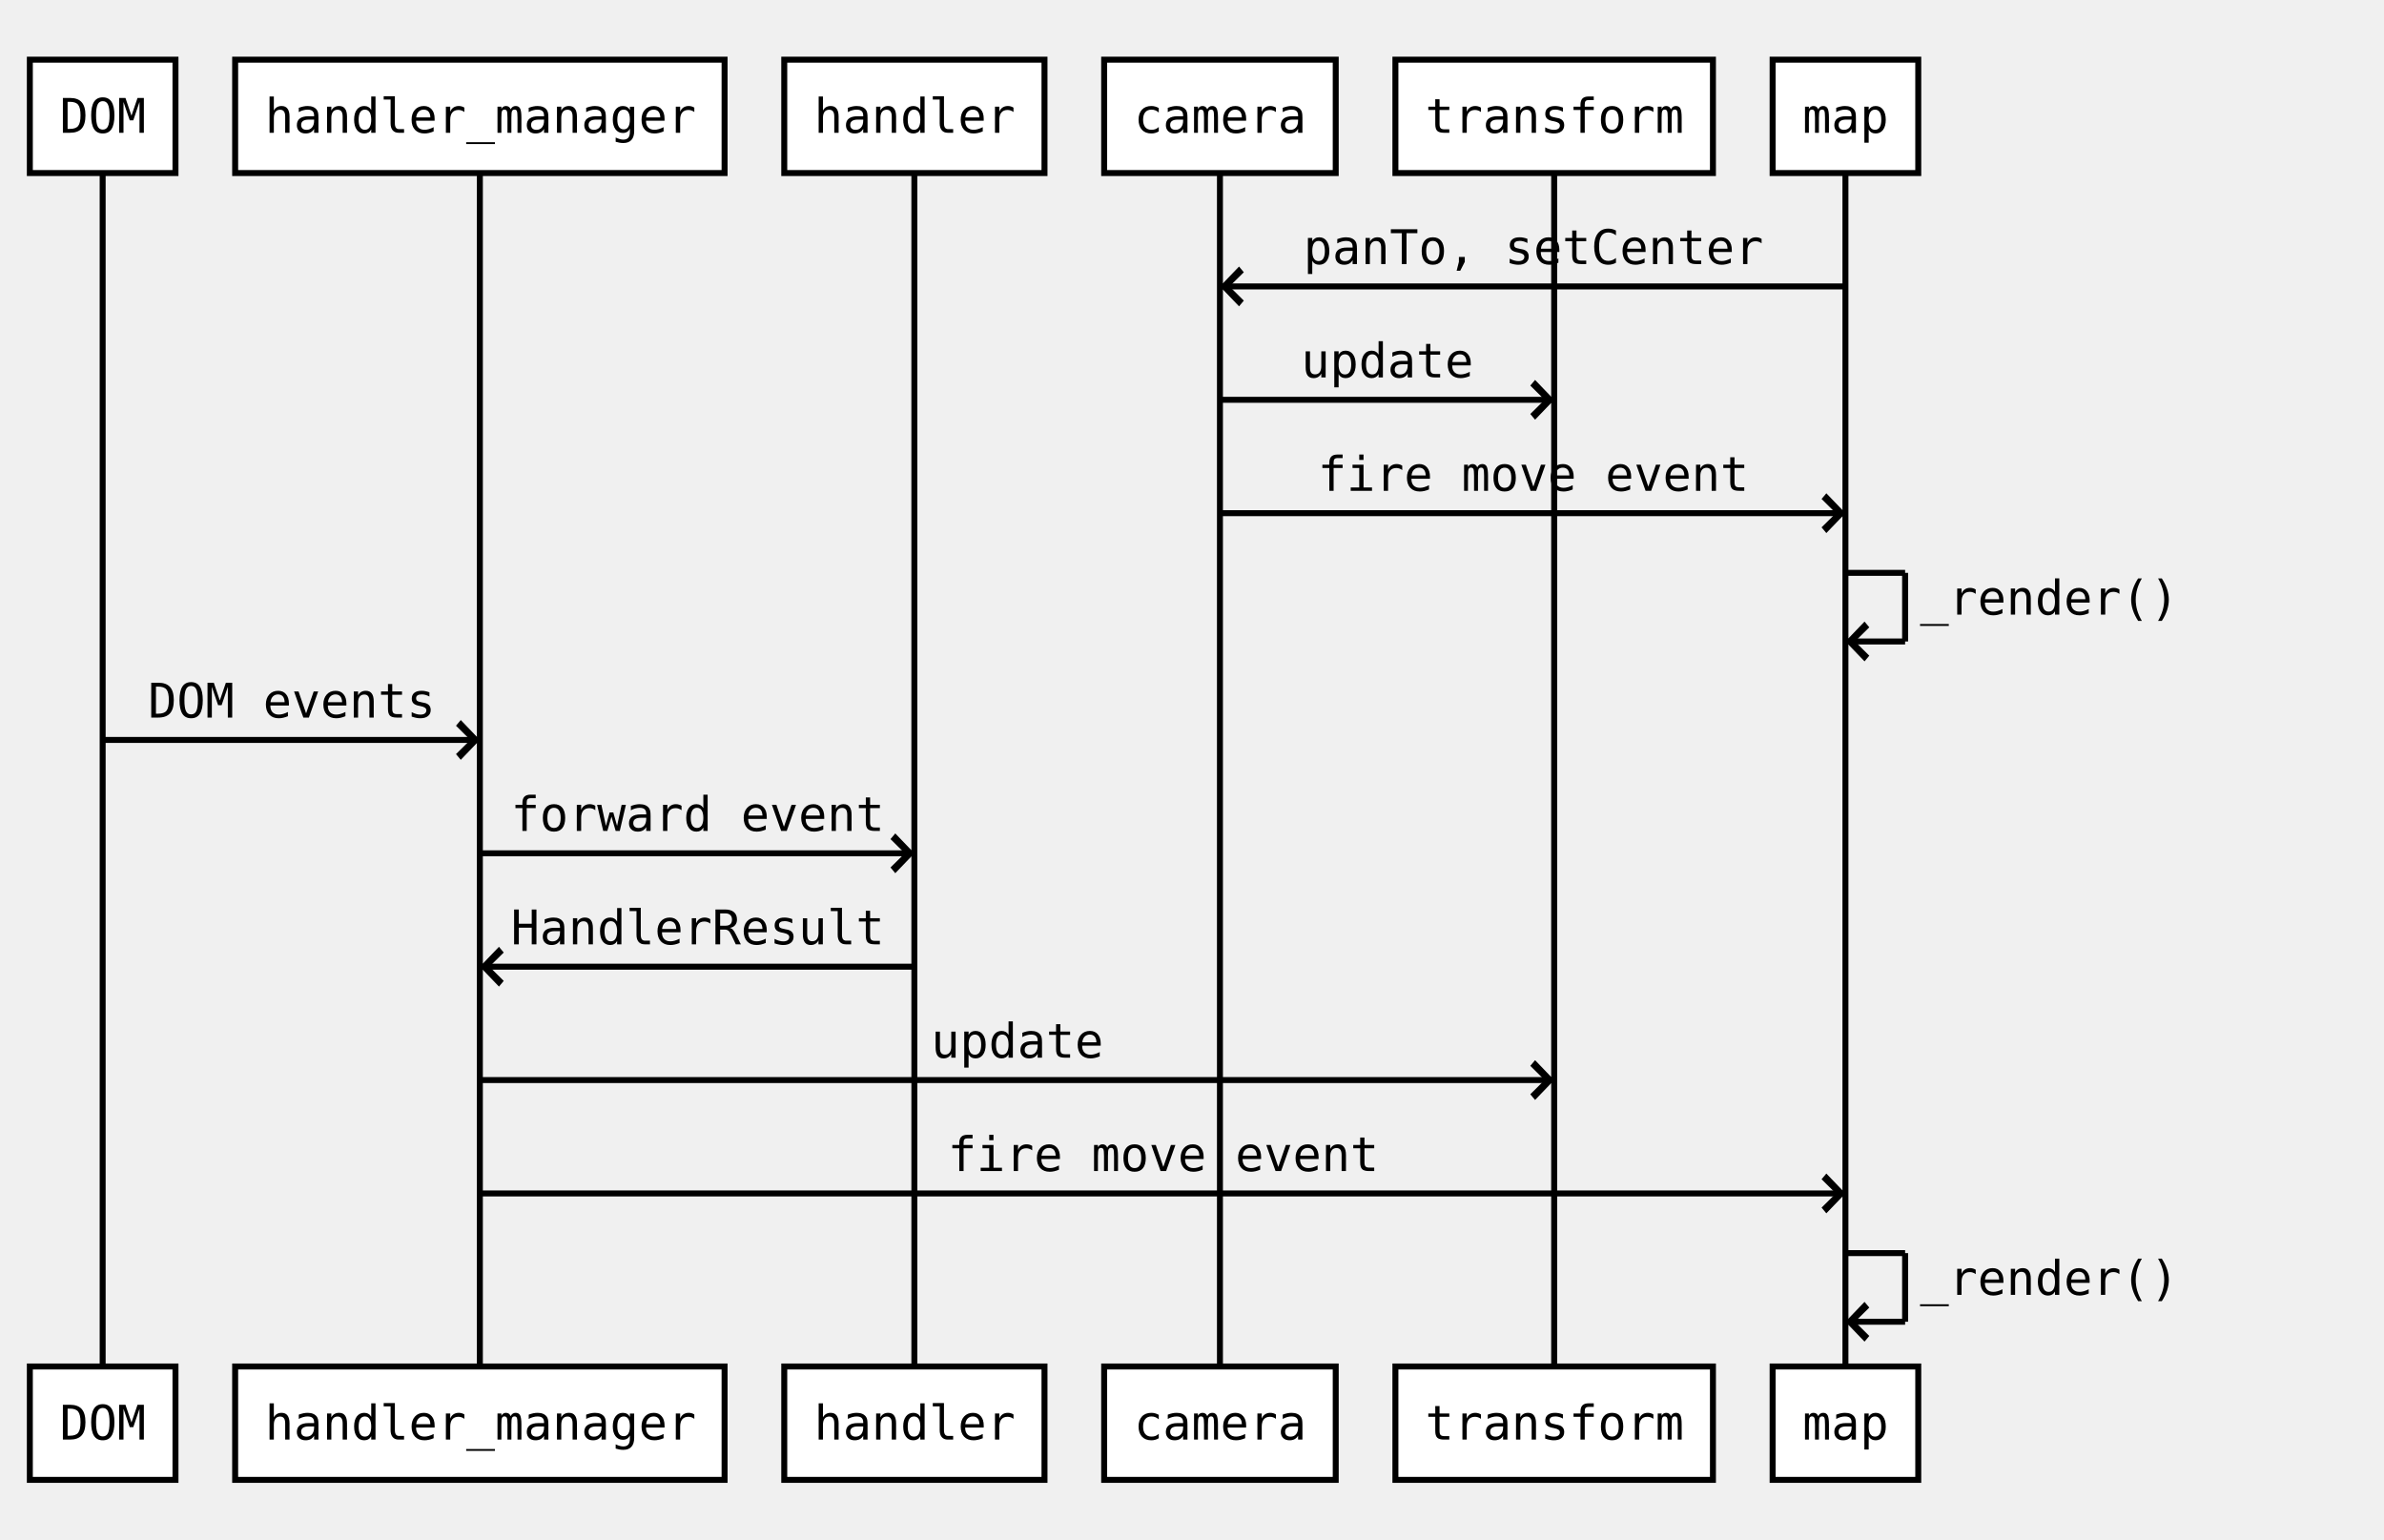
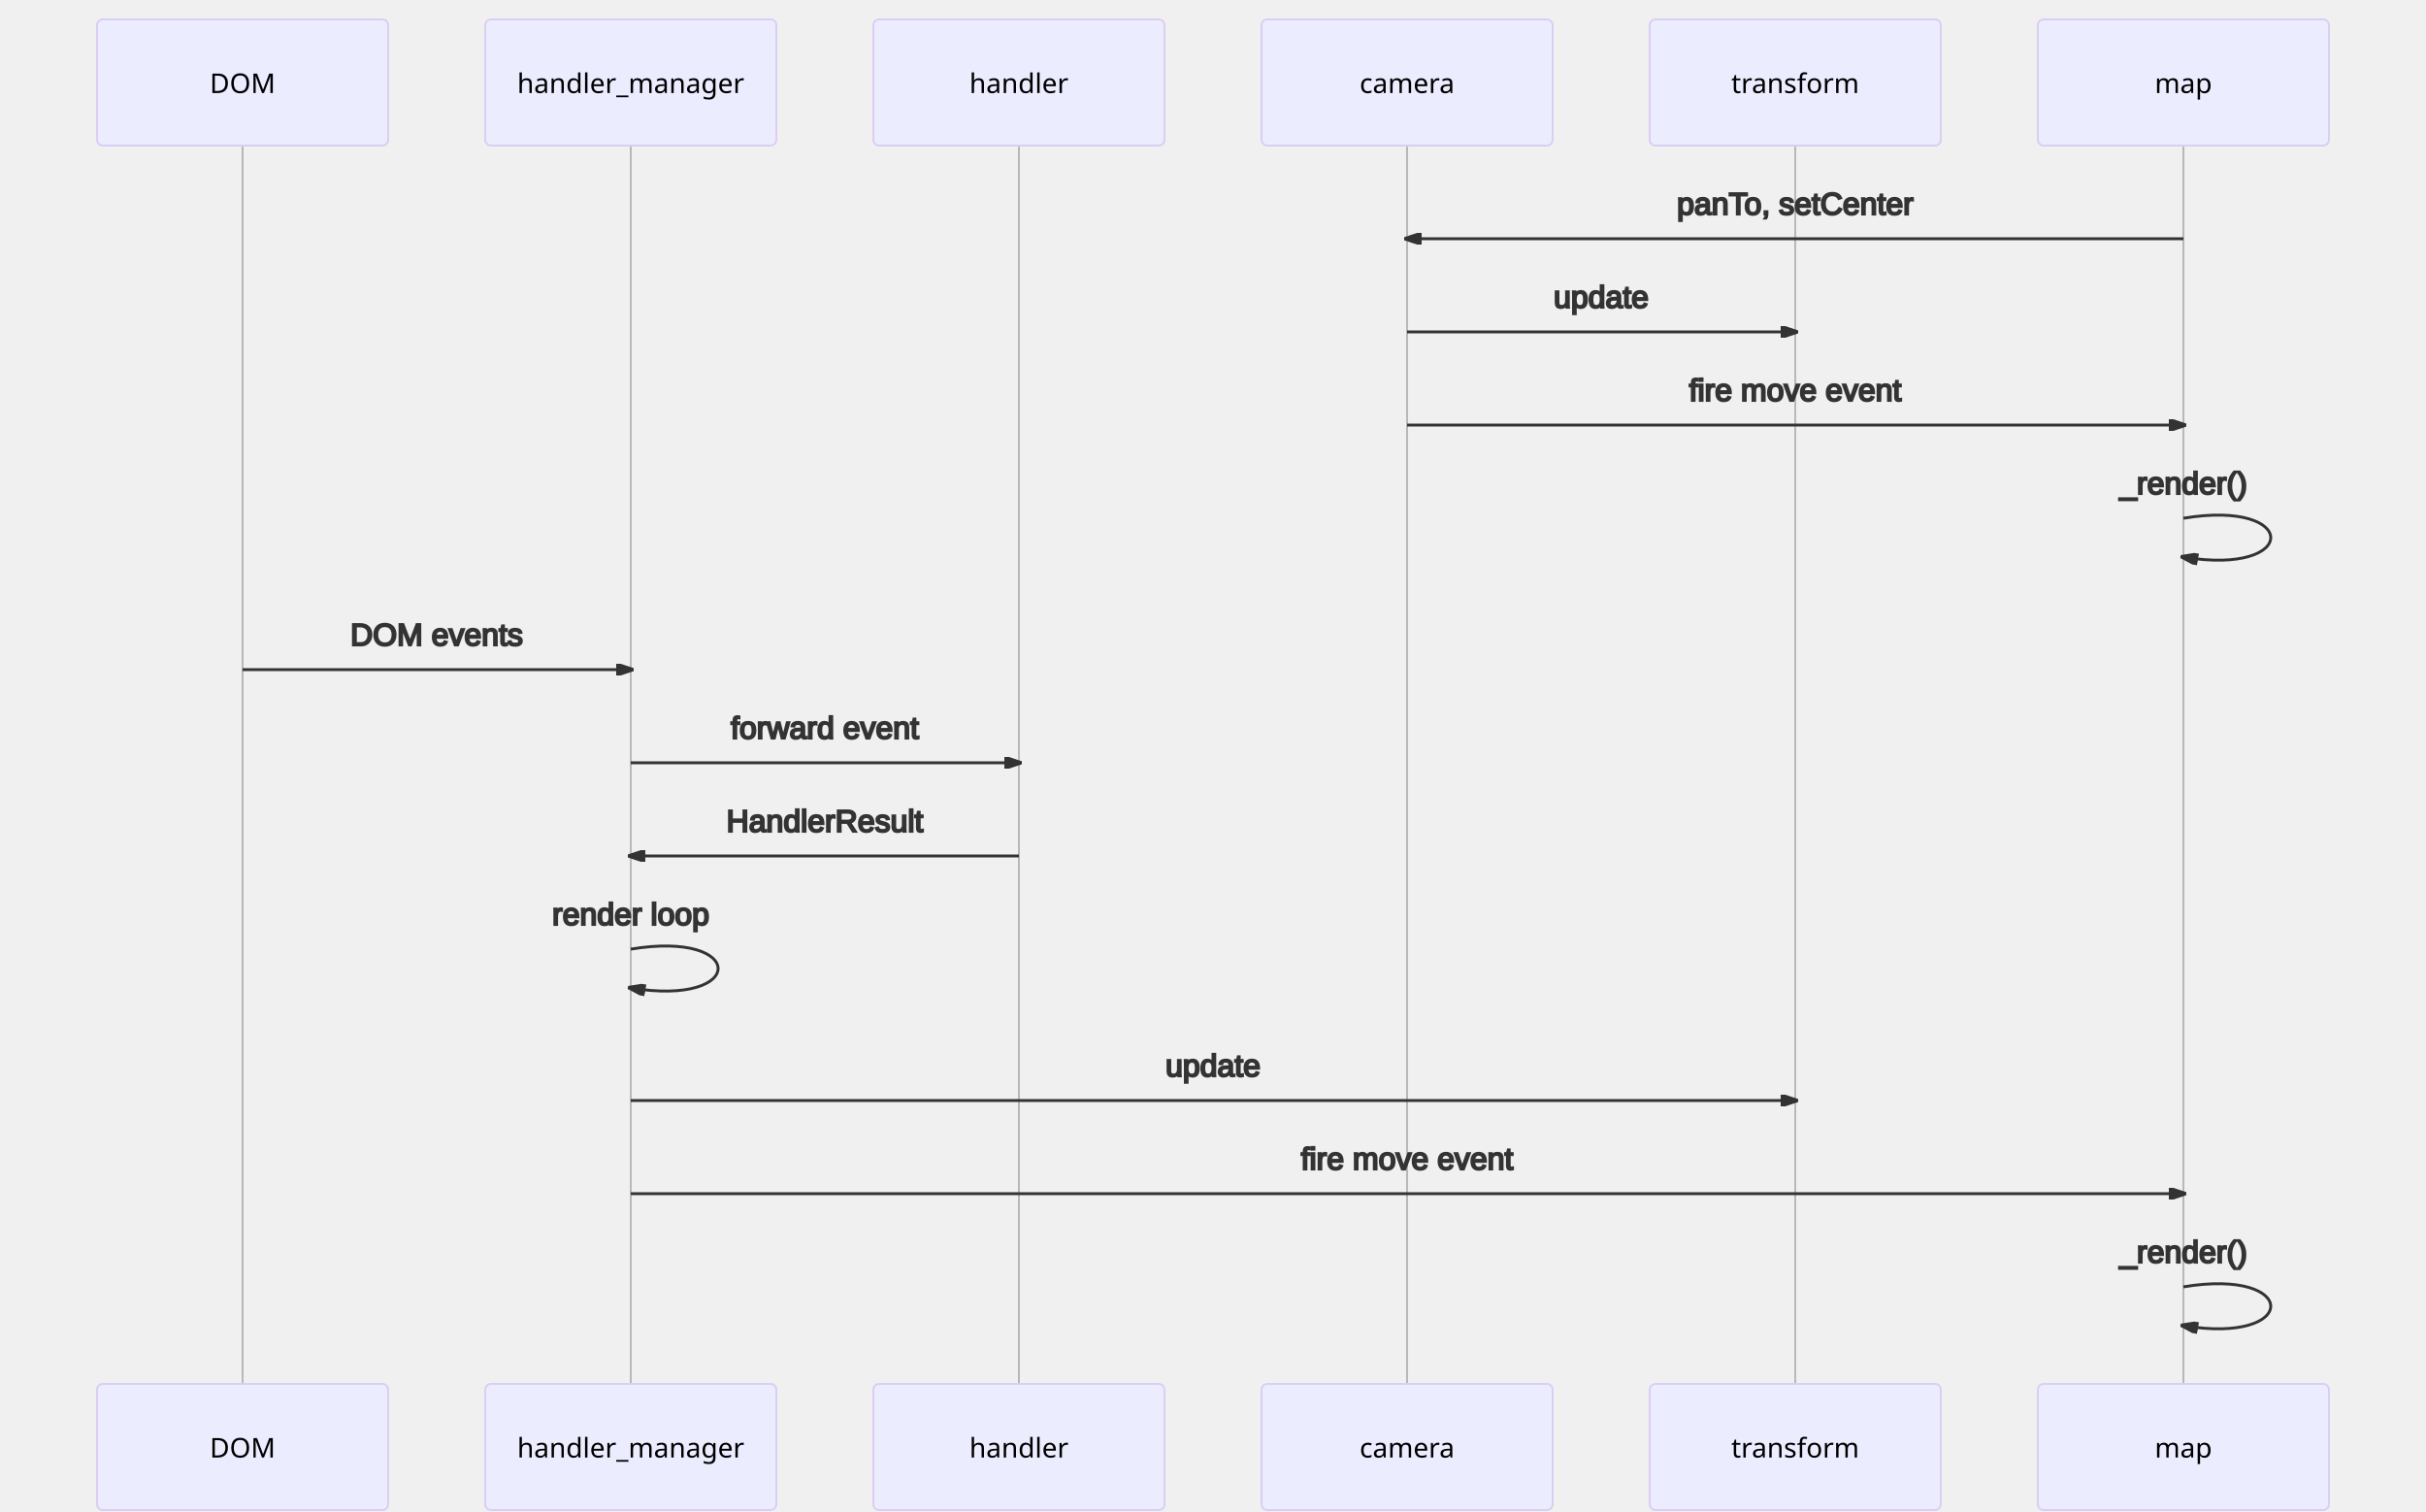
- <svg xmlns="http://www.w3.org/2000/svg" width="799" height="516">
-   <source>participant DOM
- participant handler_manager
- participant handler
- participant camera
- participant transform
- participant map
- 
- map-&gt;&gt;camera: panTo, setCenter
- camera-&gt;&gt;transform: update
- camera-&gt;&gt;map: fire move event
- map-&gt;&gt;map: _render()
- 
- DOM-&gt;&gt;handler_manager: DOM events 
- handler_manager-&gt;&gt;handler: forward event
- handler-&gt;&gt;handler_manager: HandlerResult
- handler_manager-&gt;&gt;transform: update
- handler_manager-&gt;&gt;map: fire move event
- map-&gt;&gt;map: _render()
- </source>
+ <svg xmlns="http://www.w3.org/2000/svg" id="mermaid-1608754820274" width="100%" height="779" style="max-width: 1250px;" viewBox="-50 -10 1250 779">
+   <style>#mermaid-1608754820274{font-family:"trebuchet ms",verdana,arial,sans-serif;font-size:16px;fill:#333;}#mermaid-1608754820274 .error-icon{fill:#552222;}#mermaid-1608754820274 .error-text{fill:#552222;stroke:#552222;}#mermaid-1608754820274 .edge-thickness-normal{stroke-width:2px;}#mermaid-1608754820274 .edge-thickness-thick{stroke-width:3.5px;}#mermaid-1608754820274 .edge-pattern-solid{stroke-dasharray:0;}#mermaid-1608754820274 .edge-pattern-dashed{stroke-dasharray:3;}#mermaid-1608754820274 .edge-pattern-dotted{stroke-dasharray:2;}#mermaid-1608754820274 .marker{fill:#333333;}#mermaid-1608754820274 .marker.cross{stroke:#333333;}#mermaid-1608754820274 svg{font-family:"trebuchet ms",verdana,arial,sans-serif;font-size:16px;}#mermaid-1608754820274 .actor{stroke:hsl(259.626,59.777%,87.902%);fill:#ECECFF;}#mermaid-1608754820274 text.actor &gt; tspan{fill:black;stroke:none;}#mermaid-1608754820274 .actor-line{stroke:grey;}#mermaid-1608754820274 .messageLine0{stroke-width:1.5;stroke-dasharray:none;stroke:#333;}#mermaid-1608754820274 .messageLine1{stroke-width:1.5;stroke-dasharray:2,2;stroke:#333;}#mermaid-1608754820274 #arrowhead path{fill:#333;stroke:#333;}#mermaid-1608754820274 .sequenceNumber{fill:white;}#mermaid-1608754820274 #sequencenumber{fill:#333;}#mermaid-1608754820274 #crosshead path{fill:#333;stroke:#333;}#mermaid-1608754820274 .messageText{fill:#333;stroke:#333;}#mermaid-1608754820274 .labelBox{stroke:hsl(259.626,59.777%,87.902%);fill:#ECECFF;}#mermaid-1608754820274 .labelText,#mermaid-1608754820274 .labelText &gt; tspan{fill:black;stroke:none;}#mermaid-1608754820274 .loopText,#mermaid-1608754820274 .loopText &gt; tspan{fill:black;stroke:none;}#mermaid-1608754820274 .loopLine{stroke-width:2px;stroke-dasharray:2,2;stroke:hsl(259.626,59.777%,87.902%);fill:hsl(259.626,59.777%,87.902%);}#mermaid-1608754820274 .note{stroke:#aaaa33;fill:#fff5ad;}#mermaid-1608754820274 .noteText,#mermaid-1608754820274 .noteText &gt; tspan{fill:black;stroke:none;}#mermaid-1608754820274 .activation0{fill:#f4f4f4;stroke:#666;}#mermaid-1608754820274 .activation1{fill:#f4f4f4;stroke:#666;}#mermaid-1608754820274 .activation2{fill:#f4f4f4;stroke:#666;}#mermaid-1608754820274:root{--mermaid-font-family:"trebuchet ms",verdana,arial,sans-serif;}#mermaid-1608754820274 sequence{fill:apa;}</style>
+   <g />
+   <g>
+     <line id="actor24" x1="75" y1="5" x2="75" y2="768" class="actor-line" stroke-width="0.5px" stroke="#999" />
+     <rect x="0" y="0" fill="#eaeaea" stroke="#666" width="150" height="65" rx="3" ry="3" class="actor" />
+     <text x="75" y="32.5" dominant-baseline="central" alignment-baseline="central" class="actor" style="text-anchor: middle; font-size: 14px; font-weight: 400; font-family: Open-Sans, sans-serif;">
+       <tspan x="75" dy="0">DOM</tspan>
+     </text>
+   </g>
+   <g>
+     <line id="actor25" x1="275" y1="5" x2="275" y2="768" class="actor-line" stroke-width="0.5px" stroke="#999" />
+     <rect x="200" y="0" fill="#eaeaea" stroke="#666" width="150" height="65" rx="3" ry="3" class="actor" />
+     <text x="275" y="32.5" dominant-baseline="central" alignment-baseline="central" class="actor" style="text-anchor: middle; font-size: 14px; font-weight: 400; font-family: Open-Sans, sans-serif;">
+       <tspan x="275" dy="0">handler_manager</tspan>
+     </text>
+   </g>
+   <g>
+     <line id="actor26" x1="475" y1="5" x2="475" y2="768" class="actor-line" stroke-width="0.5px" stroke="#999" />
+     <rect x="400" y="0" fill="#eaeaea" stroke="#666" width="150" height="65" rx="3" ry="3" class="actor" />
+     <text x="475" y="32.5" dominant-baseline="central" alignment-baseline="central" class="actor" style="text-anchor: middle; font-size: 14px; font-weight: 400; font-family: Open-Sans, sans-serif;">
+       <tspan x="475" dy="0">handler</tspan>
+     </text>
+   </g>
+   <g>
+     <line id="actor27" x1="675" y1="5" x2="675" y2="768" class="actor-line" stroke-width="0.5px" stroke="#999" />
+     <rect x="600" y="0" fill="#eaeaea" stroke="#666" width="150" height="65" rx="3" ry="3" class="actor" />
+     <text x="675" y="32.5" dominant-baseline="central" alignment-baseline="central" class="actor" style="text-anchor: middle; font-size: 14px; font-weight: 400; font-family: Open-Sans, sans-serif;">
+       <tspan x="675" dy="0">camera</tspan>
+     </text>
+   </g>
+   <g>
+     <line id="actor28" x1="875" y1="5" x2="875" y2="768" class="actor-line" stroke-width="0.5px" stroke="#999" />
+     <rect x="800" y="0" fill="#eaeaea" stroke="#666" width="150" height="65" rx="3" ry="3" class="actor" />
+     <text x="875" y="32.5" dominant-baseline="central" alignment-baseline="central" class="actor" style="text-anchor: middle; font-size: 14px; font-weight: 400; font-family: Open-Sans, sans-serif;">
+       <tspan x="875" dy="0">transform</tspan>
+     </text>
+   </g>
+   <g>
+     <line id="actor29" x1="1075" y1="5" x2="1075" y2="768" class="actor-line" stroke-width="0.5px" stroke="#999" />
+     <rect x="1000" y="0" fill="#eaeaea" stroke="#666" width="150" height="65" rx="3" ry="3" class="actor" />
+     <text x="1075" y="32.5" dominant-baseline="central" alignment-baseline="central" class="actor" style="text-anchor: middle; font-size: 14px; font-weight: 400; font-family: Open-Sans, sans-serif;">
+       <tspan x="1075" dy="0">map</tspan>
+     </text>
+   </g>
  <defs>
-     <marker viewBox="0 0 5 5" markerWidth="5" markerHeight="5" orient="auto" refX="5" refY="2.5" id="markerArrowBlock">
-       <path d="M 0 0 L 5 2.5 L 0 5 z" />
-     </marker>
-     <marker viewBox="0 0 9.6 16" markerWidth="4" markerHeight="16" orient="auto" refX="9.6" refY="8" id="markerArrowOpen">
-       <path d="M 9.6,8 1.92,16 0,13.7 5.76,8 0,2.286 1.92,0 9.6,8 z" />
+     <marker id="arrowhead" refX="5" refY="2" markerWidth="6" markerHeight="4" orient="auto">
+       <path d="M 0,0 V 4 L6,2 Z" />
    </marker>
  </defs>
-   <g class="title" />
-   <g class="actor">
-     <rect x="10" y="20" width="48.812" height="38" stroke="#000000" fill="#ffffff" style="stroke-width: 2;" />
-     <text x="20" y="44.5" style="font-size: 16px; font-family: &quot;Andale Mono&quot;, monospace;">
-       <tspan x="20">DOM</tspan>
+   <defs>
+     <marker id="crosshead" markerWidth="15" markerHeight="8" orient="auto" refX="16" refY="4">
+       <path fill="black" stroke="#000000" stroke-width="1px" d="M 9,2 V 6 L16,4 Z" style="stroke-dasharray: 0, 0;" />
+       <path fill="none" stroke="#000000" stroke-width="1px" d="M 0,1 L 6,7 M 6,1 L 0,7" style="stroke-dasharray: 0, 0;" />
+     </marker>
+   </defs>
+   <defs>
+     <marker id="sequencenumber" refX="15" refY="15" markerWidth="60" markerHeight="40" orient="auto">
+       <circle cx="15" cy="15" r="6" />
+     </marker>
+   </defs>
+   <text x="875" y="80" text-anchor="middle" dominant-baseline="middle" alignment-baseline="middle" class="messageText" dy="1em" style="font-family: &quot;trebuchet ms&quot;, verdana, arial, sans-serif; font-size: 16px; font-weight: 400;">panTo, setCenter</text>
+   <line x1="1075" y1="113" x2="675" y2="113" class="messageLine0" stroke-width="2" stroke="none" marker-end="url(#arrowhead)" style="fill: none;" />
+   <text x="775" y="128" text-anchor="middle" dominant-baseline="middle" alignment-baseline="middle" class="messageText" dy="1em" style="font-family: &quot;trebuchet ms&quot;, verdana, arial, sans-serif; font-size: 16px; font-weight: 400;">update</text>
+   <line x1="675" y1="161" x2="875" y2="161" class="messageLine0" stroke-width="2" stroke="none" marker-end="url(#arrowhead)" style="fill: none;" />
+   <text x="875" y="176" text-anchor="middle" dominant-baseline="middle" alignment-baseline="middle" class="messageText" dy="1em" style="font-family: &quot;trebuchet ms&quot;, verdana, arial, sans-serif; font-size: 16px; font-weight: 400;">fire move event</text>
+   <line x1="675" y1="209" x2="1075" y2="209" class="messageLine0" stroke-width="2" stroke="none" marker-end="url(#arrowhead)" style="fill: none;" />
+   <text x="1075" y="224" text-anchor="middle" dominant-baseline="middle" alignment-baseline="middle" class="messageText" dy="1em" style="font-family: &quot;trebuchet ms&quot;, verdana, arial, sans-serif; font-size: 16px; font-weight: 400;">_render()</text>
+   <path d="M 1075,257 C 1135,247 1135,287 1075,277" class="messageLine0" stroke-width="2" stroke="none" marker-end="url(#arrowhead)" style="fill: none;" />
+   <text x="175" y="302" text-anchor="middle" dominant-baseline="middle" alignment-baseline="middle" class="messageText" dy="1em" style="font-family: &quot;trebuchet ms&quot;, verdana, arial, sans-serif; font-size: 16px; font-weight: 400;">DOM events</text>
+   <line x1="75" y1="335" x2="275" y2="335" class="messageLine0" stroke-width="2" stroke="none" marker-end="url(#arrowhead)" style="fill: none;" />
+   <text x="375" y="350" text-anchor="middle" dominant-baseline="middle" alignment-baseline="middle" class="messageText" dy="1em" style="font-family: &quot;trebuchet ms&quot;, verdana, arial, sans-serif; font-size: 16px; font-weight: 400;">forward event</text>
+   <line x1="275" y1="383" x2="475" y2="383" class="messageLine0" stroke-width="2" stroke="none" marker-end="url(#arrowhead)" style="fill: none;" />
+   <text x="375" y="398" text-anchor="middle" dominant-baseline="middle" alignment-baseline="middle" class="messageText" dy="1em" style="font-family: &quot;trebuchet ms&quot;, verdana, arial, sans-serif; font-size: 16px; font-weight: 400;">HandlerResult</text>
+   <line x1="475" y1="431" x2="275" y2="431" class="messageLine0" stroke-width="2" stroke="none" marker-end="url(#arrowhead)" style="fill: none;" />
+   <text x="275" y="446" text-anchor="middle" dominant-baseline="middle" alignment-baseline="middle" class="messageText" dy="1em" style="font-family: &quot;trebuchet ms&quot;, verdana, arial, sans-serif; font-size: 16px; font-weight: 400;">render loop</text>
+   <path d="M 275,479 C 335,469 335,509 275,499" class="messageLine0" stroke-width="2" stroke="none" marker-end="url(#arrowhead)" style="fill: none;" />
+   <text x="575" y="524" text-anchor="middle" dominant-baseline="middle" alignment-baseline="middle" class="messageText" dy="1em" style="font-family: &quot;trebuchet ms&quot;, verdana, arial, sans-serif; font-size: 16px; font-weight: 400;">update</text>
+   <line x1="275" y1="557" x2="875" y2="557" class="messageLine0" stroke-width="2" stroke="none" marker-end="url(#arrowhead)" style="fill: none;" />
+   <text x="675" y="572" text-anchor="middle" dominant-baseline="middle" alignment-baseline="middle" class="messageText" dy="1em" style="font-family: &quot;trebuchet ms&quot;, verdana, arial, sans-serif; font-size: 16px; font-weight: 400;">fire move event</text>
+   <line x1="275" y1="605" x2="1075" y2="605" class="messageLine0" stroke-width="2" stroke="none" marker-end="url(#arrowhead)" style="fill: none;" />
+   <text x="1075" y="620" text-anchor="middle" dominant-baseline="middle" alignment-baseline="middle" class="messageText" dy="1em" style="font-family: &quot;trebuchet ms&quot;, verdana, arial, sans-serif; font-size: 16px; font-weight: 400;">_render()</text>
+   <path d="M 1075,653 C 1135,643 1135,683 1075,673" class="messageLine0" stroke-width="2" stroke="none" marker-end="url(#arrowhead)" style="fill: none;" />
+   <g>
+     <rect x="0" y="703" fill="#eaeaea" stroke="#666" width="150" height="65" rx="3" ry="3" class="actor" />
+     <text x="75" y="735.5" dominant-baseline="central" alignment-baseline="central" class="actor" style="text-anchor: middle; font-size: 14px; font-weight: 400; font-family: Open-Sans, sans-serif;">
+       <tspan x="75" dy="0">DOM</tspan>
    </text>
  </g>
-   <g class="actor">
-     <rect x="10" y="458" width="48.812" height="38" stroke="#000000" fill="#ffffff" style="stroke-width: 2;" />
-     <text x="20" y="482.5" style="font-size: 16px; font-family: &quot;Andale Mono&quot;, monospace;">
-       <tspan x="20">DOM</tspan>
+   <g>
+     <rect x="200" y="703" fill="#eaeaea" stroke="#666" width="150" height="65" rx="3" ry="3" class="actor" />
+     <text x="275" y="735.5" dominant-baseline="central" alignment-baseline="central" class="actor" style="text-anchor: middle; font-size: 14px; font-weight: 400; font-family: Open-Sans, sans-serif;">
+       <tspan x="275" dy="0">handler_manager</tspan>
    </text>
  </g>
-   <line x1="34.406" x2="34.406" y1="58" y2="458" stroke="#000000" fill="none" style="stroke-width: 2;" />
-   <g class="actor">
-     <rect x="78.812" y="20" width="164.031" height="38" stroke="#000000" fill="#ffffff" style="stroke-width: 2;" />
-     <text x="88.812" y="44.5" style="font-size: 16px; font-family: &quot;Andale Mono&quot;, monospace;">
-       <tspan x="88.812">handler_manager</tspan>
+   <g>
+     <rect x="400" y="703" fill="#eaeaea" stroke="#666" width="150" height="65" rx="3" ry="3" class="actor" />
+     <text x="475" y="735.5" dominant-baseline="central" alignment-baseline="central" class="actor" style="text-anchor: middle; font-size: 14px; font-weight: 400; font-family: Open-Sans, sans-serif;">
+       <tspan x="475" dy="0">handler</tspan>
    </text>
  </g>
-   <g class="actor">
-     <rect x="78.812" y="458" width="164.031" height="38" stroke="#000000" fill="#ffffff" style="stroke-width: 2;" />
-     <text x="88.812" y="482.5" style="font-size: 16px; font-family: &quot;Andale Mono&quot;, monospace;">
-       <tspan x="88.812">handler_manager</tspan>
+   <g>
+     <rect x="600" y="703" fill="#eaeaea" stroke="#666" width="150" height="65" rx="3" ry="3" class="actor" />
+     <text x="675" y="735.5" dominant-baseline="central" alignment-baseline="central" class="actor" style="text-anchor: middle; font-size: 14px; font-weight: 400; font-family: Open-Sans, sans-serif;">
+       <tspan x="675" dy="0">camera</tspan>
    </text>
  </g>
-   <line x1="160.828" x2="160.828" y1="58" y2="458" stroke="#000000" fill="none" style="stroke-width: 2;" />
-   <g class="actor">
-     <rect x="262.844" y="20" width="87.219" height="38" stroke="#000000" fill="#ffffff" style="stroke-width: 2;" />
-     <text x="272.844" y="44.5" style="font-size: 16px; font-family: &quot;Andale Mono&quot;, monospace;">
-       <tspan x="272.844">handler</tspan>
+   <g>
+     <rect x="800" y="703" fill="#eaeaea" stroke="#666" width="150" height="65" rx="3" ry="3" class="actor" />
+     <text x="875" y="735.5" dominant-baseline="central" alignment-baseline="central" class="actor" style="text-anchor: middle; font-size: 14px; font-weight: 400; font-family: Open-Sans, sans-serif;">
+       <tspan x="875" dy="0">transform</tspan>
    </text>
  </g>
-   <g class="actor">
-     <rect x="262.844" y="458" width="87.219" height="38" stroke="#000000" fill="#ffffff" style="stroke-width: 2;" />
-     <text x="272.844" y="482.5" style="font-size: 16px; font-family: &quot;Andale Mono&quot;, monospace;">
-       <tspan x="272.844">handler</tspan>
+   <g>
+     <rect x="1000" y="703" fill="#eaeaea" stroke="#666" width="150" height="65" rx="3" ry="3" class="actor" />
+     <text x="1075" y="735.5" dominant-baseline="central" alignment-baseline="central" class="actor" style="text-anchor: middle; font-size: 14px; font-weight: 400; font-family: Open-Sans, sans-serif;">
+       <tspan x="1075" dy="0">map</tspan>
    </text>
  </g>
-   <line x1="306.453" x2="306.453" y1="58" y2="458" stroke="#000000" fill="none" style="stroke-width: 2;" />
-   <g class="actor">
-     <rect x="370.062" y="20" width="77.609" height="38" stroke="#000000" fill="#ffffff" style="stroke-width: 2;" />
-     <text x="380.062" y="44.5" style="font-size: 16px; font-family: &quot;Andale Mono&quot;, monospace;">
-       <tspan x="380.062">camera</tspan>
-     </text>
-   </g>
-   <g class="actor">
-     <rect x="370.062" y="458" width="77.609" height="38" stroke="#000000" fill="#ffffff" style="stroke-width: 2;" />
-     <text x="380.062" y="482.5" style="font-size: 16px; font-family: &quot;Andale Mono&quot;, monospace;">
-       <tspan x="380.062">camera</tspan>
-     </text>
-   </g>
-   <line x1="408.867" x2="408.867" y1="58" y2="458" stroke="#000000" fill="none" style="stroke-width: 2;" />
-   <g class="actor">
-     <rect x="467.672" y="20" width="106.422" height="38" stroke="#000000" fill="#ffffff" style="stroke-width: 2;" />
-     <text x="477.672" y="44.5" style="font-size: 16px; font-family: &quot;Andale Mono&quot;, monospace;">
-       <tspan x="477.672">transform</tspan>
-     </text>
-   </g>
-   <g class="actor">
-     <rect x="467.672" y="458" width="106.422" height="38" stroke="#000000" fill="#ffffff" style="stroke-width: 2;" />
-     <text x="477.672" y="482.5" style="font-size: 16px; font-family: &quot;Andale Mono&quot;, monospace;">
-       <tspan x="477.672">transform</tspan>
-     </text>
-   </g>
-   <line x1="520.883" x2="520.883" y1="58" y2="458" stroke="#000000" fill="none" style="stroke-width: 2;" />
-   <g class="actor">
-     <rect x="594.094" y="20" width="48.812" height="38" stroke="#000000" fill="#ffffff" style="stroke-width: 2;" />
-     <text x="604.094" y="44.5" style="font-size: 16px; font-family: &quot;Andale Mono&quot;, monospace;">
-       <tspan x="604.094">map</tspan>
-     </text>
-   </g>
-   <g class="actor">
-     <rect x="594.094" y="458" width="48.812" height="38" stroke="#000000" fill="#ffffff" style="stroke-width: 2;" />
-     <text x="604.094" y="482.5" style="font-size: 16px; font-family: &quot;Andale Mono&quot;, monospace;">
-       <tspan x="604.094">map</tspan>
-     </text>
-   </g>
-   <line x1="618.5" x2="618.5" y1="58" y2="458" stroke="#000000" fill="none" style="stroke-width: 2;" />
-   <g class="signal">
-     <text x="436.871" y="88.5" style="font-size: 16px; font-family: &quot;Andale Mono&quot;, monospace;">
-       <tspan x="436.871">panTo, setCenter</tspan>
-     </text>
-     <line x1="618.5" x2="408.867" y1="96" y2="96" stroke="#000000" fill="none" style="stroke-width: 2; marker-end: url(&quot;#markerArrowOpen&quot;);" />
-   </g>
-   <g class="signal">
-     <text x="436.07" y="126.5" style="font-size: 16px; font-family: &quot;Andale Mono&quot;, monospace;">
-       <tspan x="436.07">update</tspan>
-     </text>
-     <line x1="408.867" x2="520.883" y1="134" y2="134" stroke="#000000" fill="none" style="stroke-width: 2; marker-end: url(&quot;#markerArrowOpen&quot;);" />
-   </g>
-   <g class="signal">
-     <text x="441.668" y="164.5" style="font-size: 16px; font-family: &quot;Andale Mono&quot;, monospace;">
-       <tspan x="441.668">fire move event</tspan>
-     </text>
-     <line x1="408.867" x2="618.5" y1="172" y2="172" stroke="#000000" fill="none" style="stroke-width: 2; marker-end: url(&quot;#markerArrowOpen&quot;);" />
-   </g>
-   <g class="signal">
-     <text x="643.5" y="206" style="font-size: 16px; font-family: &quot;Andale Mono&quot;, monospace;">
-       <tspan x="643.5">_render()</tspan>
-     </text>
-     <line x1="618.5" x2="638.5" y1="192" y2="192" stroke="#000000" fill="none" style="stroke-width: 2;" />
-     <line x1="638.5" x2="638.5" y1="192" y2="215" stroke="#000000" fill="none" style="stroke-width: 2;" />
-     <line x1="638.5" x2="618.5" y1="215" y2="215" stroke="#000000" fill="none" style="stroke-width: 2; marker-end: url(&quot;#markerArrowOpen&quot;);" />
-   </g>
-   <g class="signal">
-     <text x="49.609" y="240.5" style="font-size: 16px; font-family: &quot;Andale Mono&quot;, monospace;">
-       <tspan x="49.609">DOM events</tspan>
-     </text>
-     <line x1="34.406" x2="160.828" y1="248" y2="248" stroke="#000000" fill="none" style="stroke-width: 2; marker-end: url(&quot;#markerArrowOpen&quot;);" />
-   </g>
-   <g class="signal">
-     <text x="171.227" y="278.5" style="font-size: 16px; font-family: &quot;Andale Mono&quot;, monospace;">
-       <tspan x="171.227">forward event</tspan>
-     </text>
-     <line x1="160.828" x2="306.453" y1="286" y2="286" stroke="#000000" fill="none" style="stroke-width: 2; marker-end: url(&quot;#markerArrowOpen&quot;);" />
-   </g>
-   <g class="signal">
-     <text x="171.227" y="316.5" style="font-size: 16px; font-family: &quot;Andale Mono&quot;, monospace;">
-       <tspan x="171.227">HandlerResult</tspan>
-     </text>
-     <line x1="306.453" x2="160.828" y1="324" y2="324" stroke="#000000" fill="none" style="stroke-width: 2; marker-end: url(&quot;#markerArrowOpen&quot;);" />
-   </g>
-   <g class="signal">
-     <text x="312.051" y="354.5" style="font-size: 16px; font-family: &quot;Andale Mono&quot;, monospace;">
-       <tspan x="312.051">update</tspan>
-     </text>
-     <line x1="160.828" x2="520.883" y1="362" y2="362" stroke="#000000" fill="none" style="stroke-width: 2; marker-end: url(&quot;#markerArrowOpen&quot;);" />
-   </g>
-   <g class="signal">
-     <text x="317.648" y="392.5" style="font-size: 16px; font-family: &quot;Andale Mono&quot;, monospace;">
-       <tspan x="317.648">fire move event</tspan>
-     </text>
-     <line x1="160.828" x2="618.5" y1="400" y2="400" stroke="#000000" fill="none" style="stroke-width: 2; marker-end: url(&quot;#markerArrowOpen&quot;);" />
-   </g>
-   <g class="signal">
-     <text x="643.5" y="434" style="font-size: 16px; font-family: &quot;Andale Mono&quot;, monospace;">
-       <tspan x="643.5">_render()</tspan>
-     </text>
-     <line x1="618.5" x2="638.5" y1="420" y2="420" stroke="#000000" fill="none" style="stroke-width: 2;" />
-     <line x1="638.5" x2="638.5" y1="420" y2="443" stroke="#000000" fill="none" style="stroke-width: 2;" />
-     <line x1="638.5" x2="618.5" y1="443" y2="443" stroke="#000000" fill="none" style="stroke-width: 2; marker-end: url(&quot;#markerArrowOpen&quot;);" />
-   </g>
</svg>
